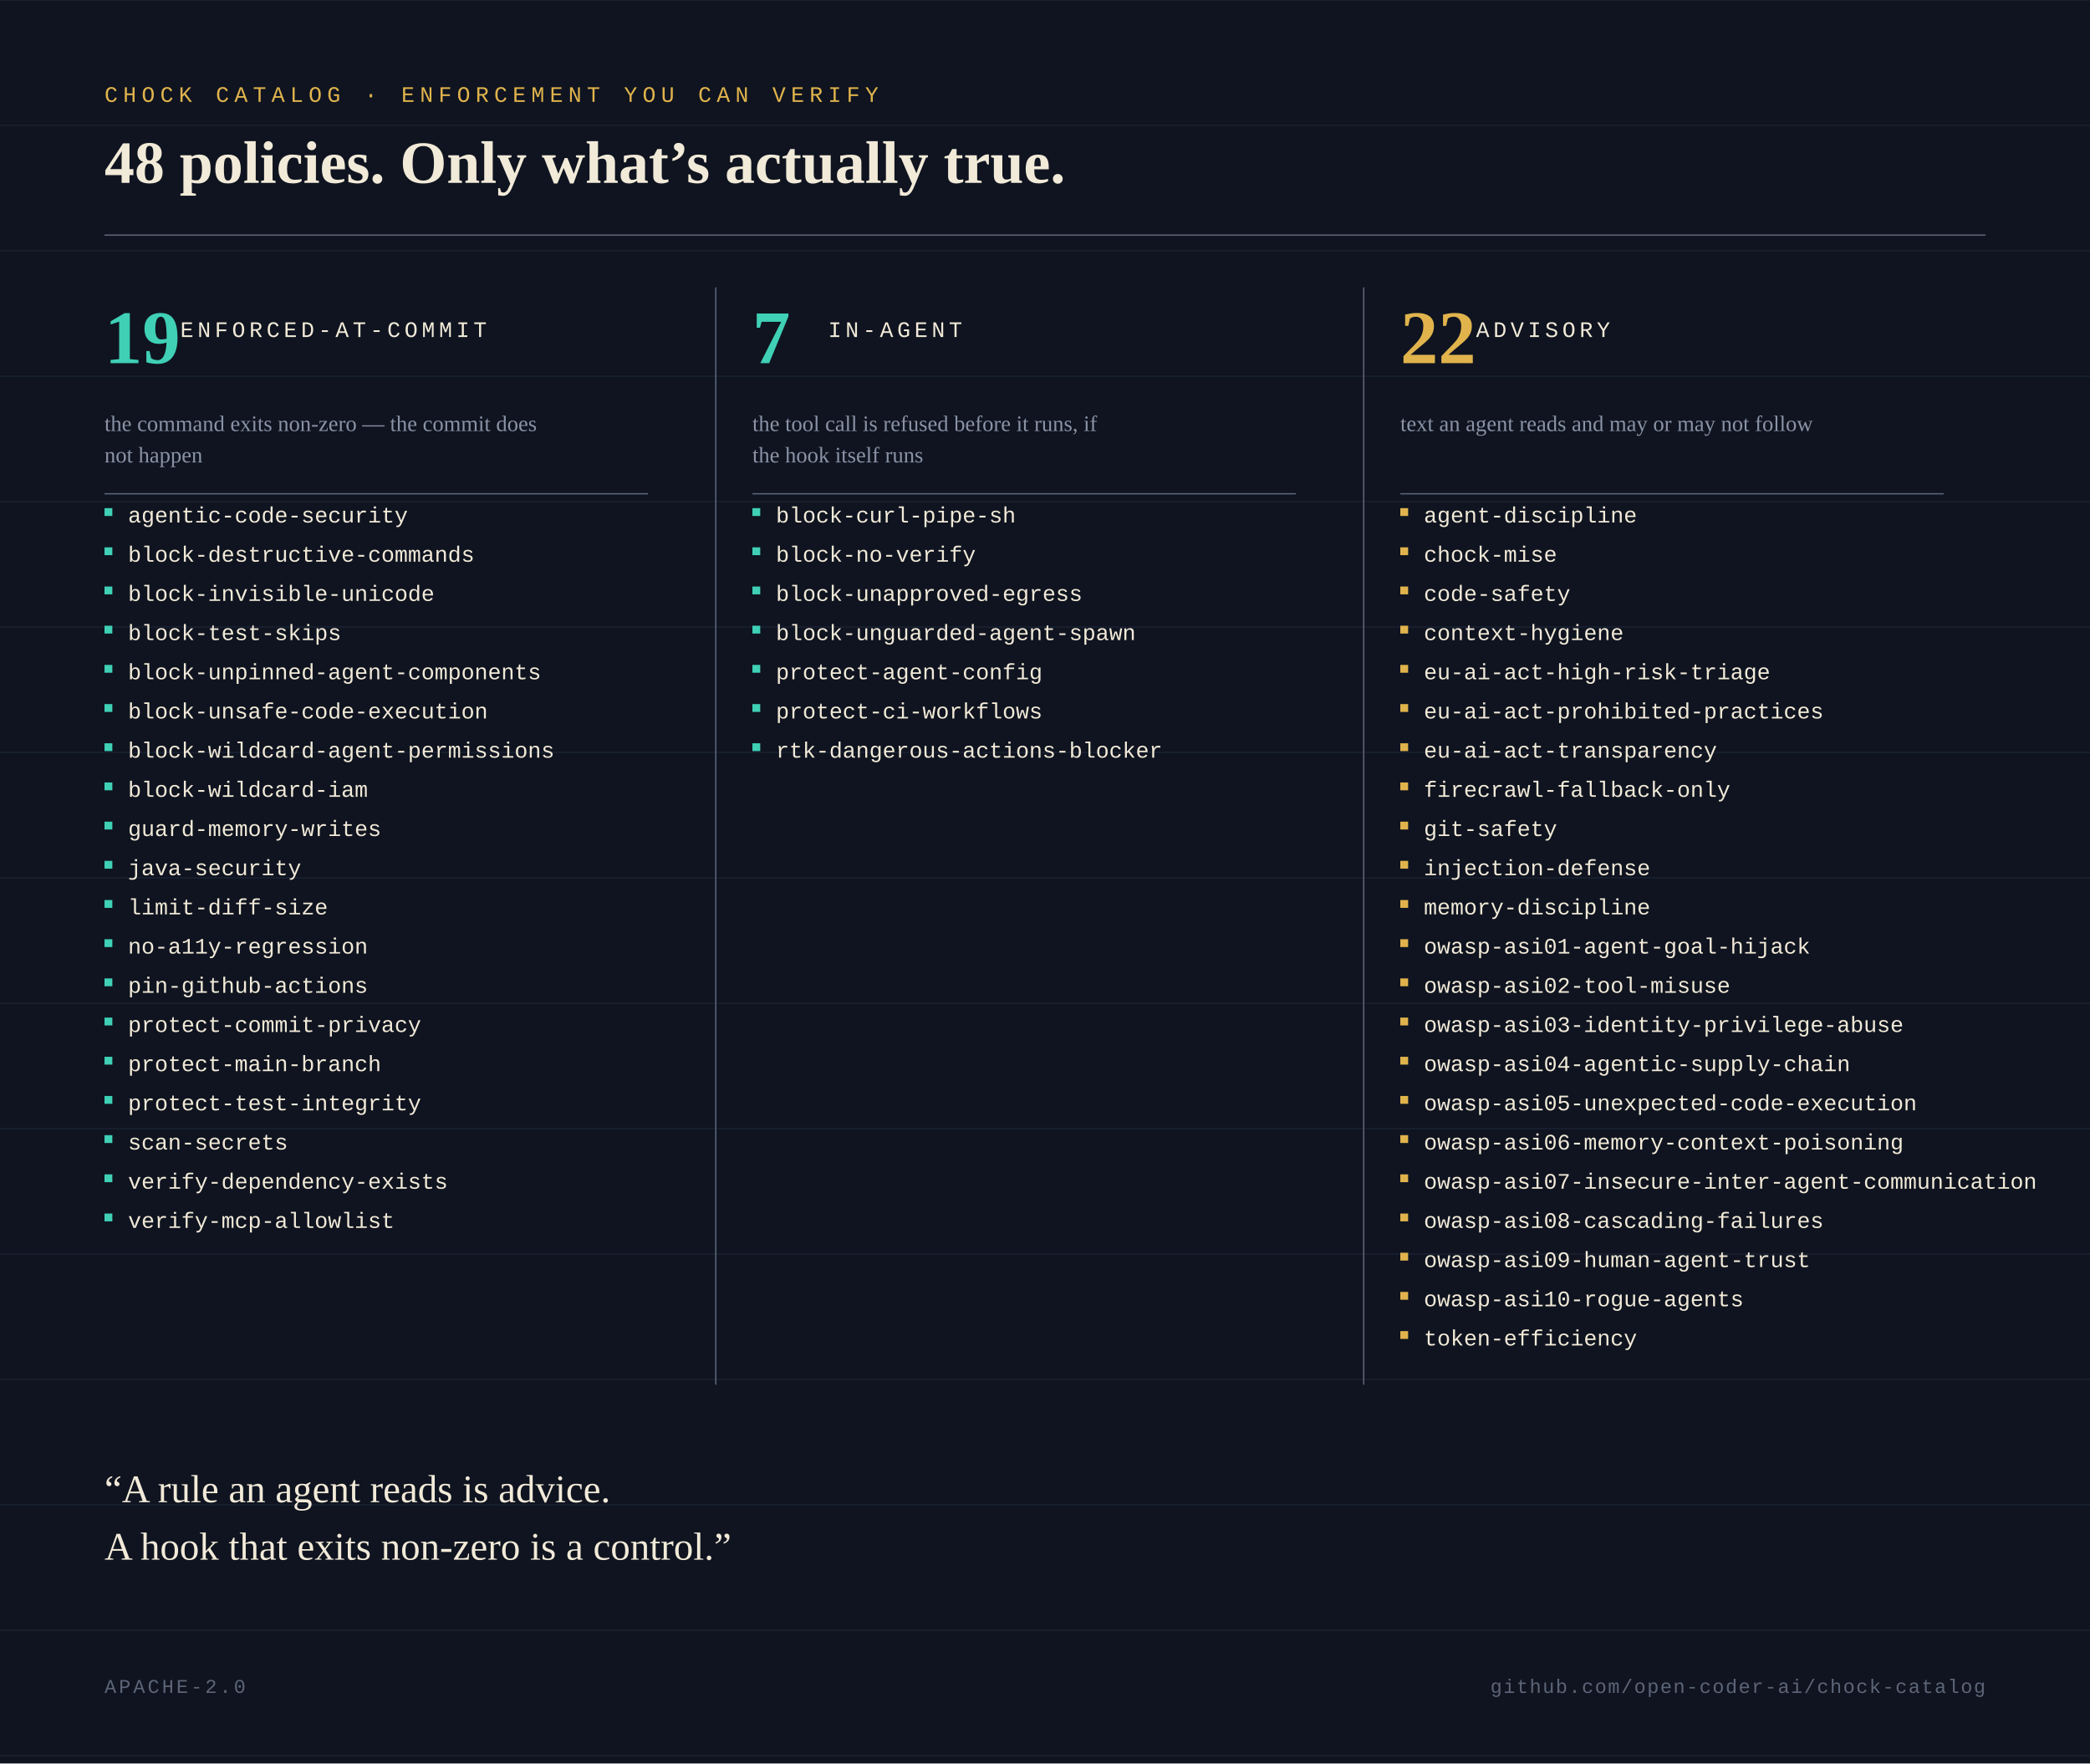
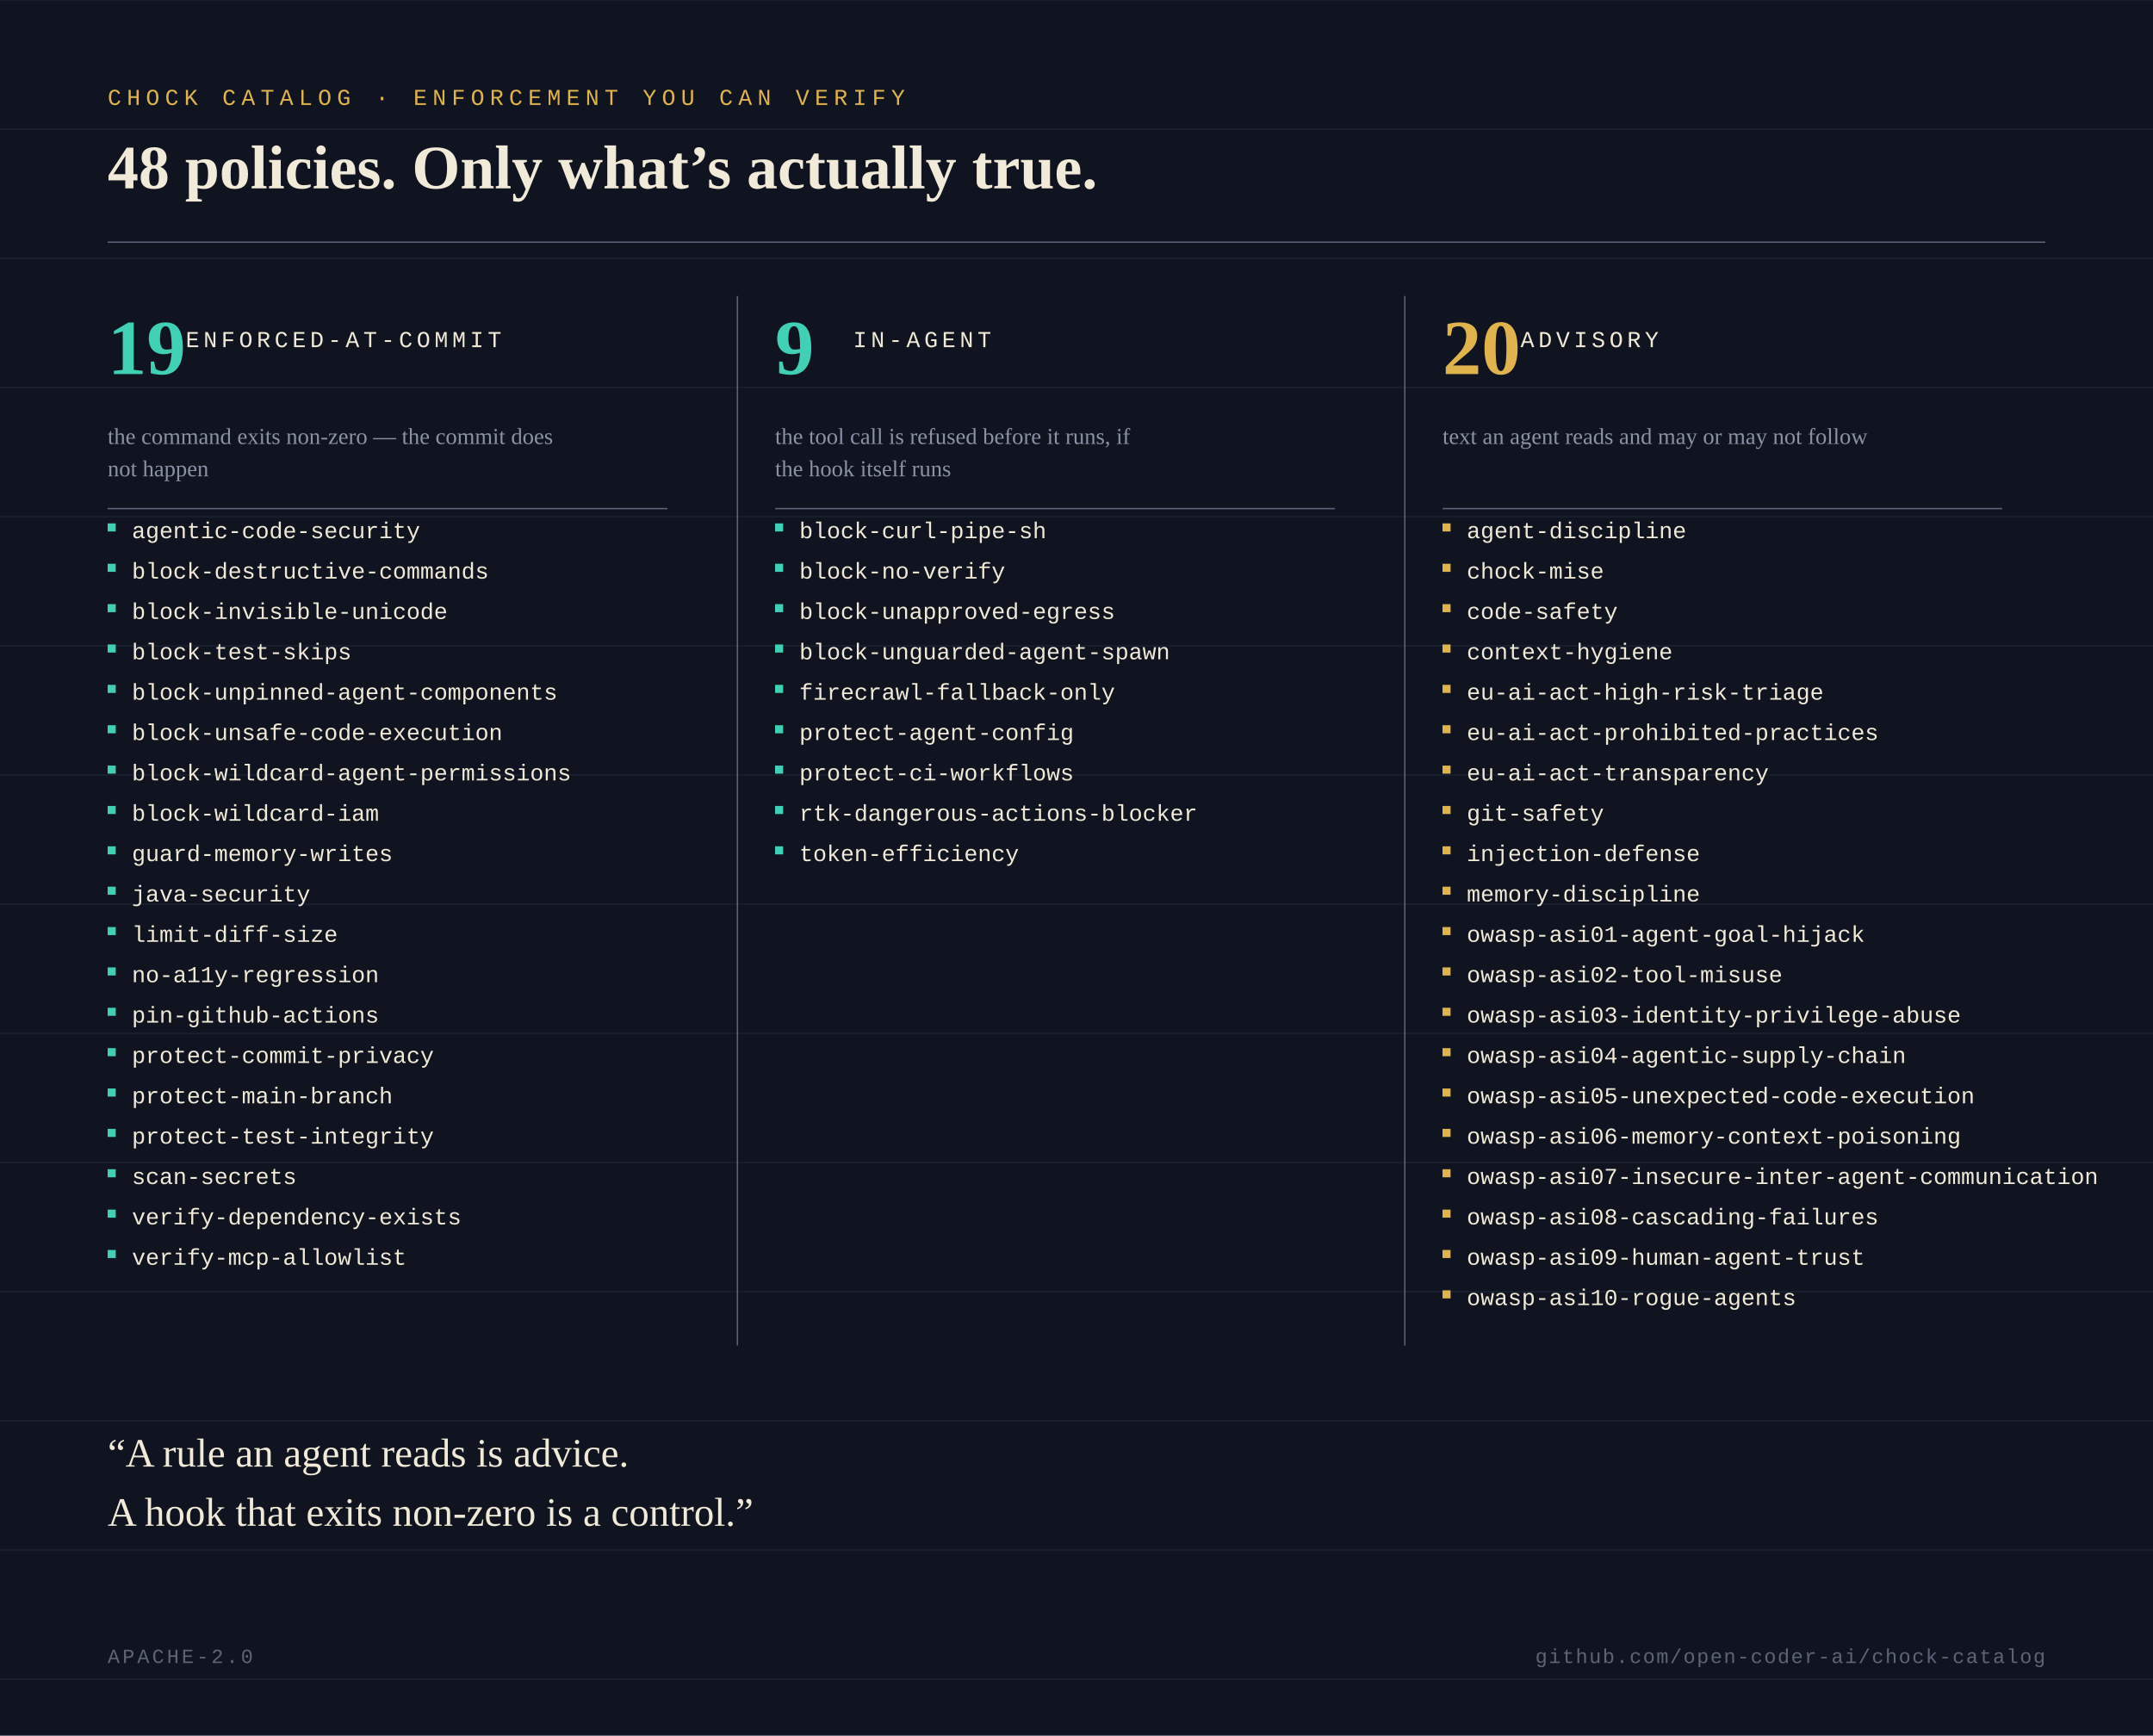
- <svg xmlns="http://www.w3.org/2000/svg" viewBox="0 0 1600 1350" width="1600" height="1350" role="img" aria-label="48 policies: 19 enforced-at-commit, 7 in-agent, 22 advisory">
-   <rect width="1600" height="1350" fill="#0f1420" />
+ <svg xmlns="http://www.w3.org/2000/svg" viewBox="0 0 1600 1290" width="1600" height="1290" role="img" aria-label="48 policies: 19 enforced-at-commit, 9 in-agent, 20 advisory">
+   <rect width="1600" height="1290" fill="#0f1420" />
  <line x1="0" y1="0" x2="1600" y2="0" stroke="#1a2130" stroke-width="1" />
  <line x1="0" y1="96" x2="1600" y2="96" stroke="#1a2130" stroke-width="1" />
  <line x1="0" y1="192" x2="1600" y2="192" stroke="#1a2130" stroke-width="1" />
  <line x1="0" y1="288" x2="1600" y2="288" stroke="#1a2130" stroke-width="1" />
  <line x1="0" y1="384" x2="1600" y2="384" stroke="#1a2130" stroke-width="1" />
  <line x1="0" y1="480" x2="1600" y2="480" stroke="#1a2130" stroke-width="1" />
  <line x1="0" y1="576" x2="1600" y2="576" stroke="#1a2130" stroke-width="1" />
  <line x1="0" y1="672" x2="1600" y2="672" stroke="#1a2130" stroke-width="1" />
  <line x1="0" y1="768" x2="1600" y2="768" stroke="#1a2130" stroke-width="1" />
  <line x1="0" y1="864" x2="1600" y2="864" stroke="#1a2130" stroke-width="1" />
  <line x1="0" y1="960" x2="1600" y2="960" stroke="#1a2130" stroke-width="1" />
  <line x1="0" y1="1056" x2="1600" y2="1056" stroke="#1a2130" stroke-width="1" />
  <line x1="0" y1="1152" x2="1600" y2="1152" stroke="#1a2130" stroke-width="1" />
  <line x1="0" y1="1248" x2="1600" y2="1248" stroke="#1a2130" stroke-width="1" />
-   <line x1="0" y1="1344" x2="1600" y2="1344" stroke="#1a2130" stroke-width="1" />
  <text x="80" y="78" font-family="'Cascadia Code', Consolas, 'Courier New', monospace" font-size="17" letter-spacing="4" fill="#e0b34c">CHOCK CATALOG · ENFORCEMENT YOU CAN VERIFY</text>
  <text x="80" y="140" font-family="Georgia, 'Times New Roman', serif" font-size="46" font-weight="bold" fill="#f2ead8">48 policies. Only what’s actually true.</text>
  <line x1="80" y1="180" x2="1520" y2="180" stroke="#5c6577" stroke-width="1" />
  <text x="80" y="278" font-family="Georgia, 'Times New Roman', serif" font-size="58" font-weight="bold" fill="#3fd0b6">19</text>
  <text x="138" y="258" font-family="'Cascadia Code', Consolas, 'Courier New', monospace" font-size="17" letter-spacing="3" fill="#f2ead8">ENFORCED-AT-COMMIT</text>
  <text x="80" y="330" font-family="Georgia, 'Times New Roman', serif" font-size="17" fill="#8a93a6">the command exits non-zero — the commit does</text>
  <text x="80" y="354" font-family="Georgia, 'Times New Roman', serif" font-size="17" fill="#8a93a6">not happen</text>
  <line x1="80" y1="378" x2="496" y2="378" stroke="#5c6577" stroke-width="1" />
  <rect x="80" y="389" width="6" height="6" fill="#3fd0b6" />
  <text x="98" y="400" font-family="'Cascadia Code', Consolas, 'Courier New', monospace" font-size="17" fill="#f2ead8">agentic-code-security</text>
  <rect x="80" y="419" width="6" height="6" fill="#3fd0b6" />
  <text x="98" y="430" font-family="'Cascadia Code', Consolas, 'Courier New', monospace" font-size="17" fill="#f2ead8">block-destructive-commands</text>
  <rect x="80" y="449" width="6" height="6" fill="#3fd0b6" />
  <text x="98" y="460" font-family="'Cascadia Code', Consolas, 'Courier New', monospace" font-size="17" fill="#f2ead8">block-invisible-unicode</text>
  <rect x="80" y="479" width="6" height="6" fill="#3fd0b6" />
  <text x="98" y="490" font-family="'Cascadia Code', Consolas, 'Courier New', monospace" font-size="17" fill="#f2ead8">block-test-skips</text>
  <rect x="80" y="509" width="6" height="6" fill="#3fd0b6" />
  <text x="98" y="520" font-family="'Cascadia Code', Consolas, 'Courier New', monospace" font-size="17" fill="#f2ead8">block-unpinned-agent-components</text>
  <rect x="80" y="539" width="6" height="6" fill="#3fd0b6" />
  <text x="98" y="550" font-family="'Cascadia Code', Consolas, 'Courier New', monospace" font-size="17" fill="#f2ead8">block-unsafe-code-execution</text>
  <rect x="80" y="569" width="6" height="6" fill="#3fd0b6" />
  <text x="98" y="580" font-family="'Cascadia Code', Consolas, 'Courier New', monospace" font-size="17" fill="#f2ead8">block-wildcard-agent-permissions</text>
  <rect x="80" y="599" width="6" height="6" fill="#3fd0b6" />
  <text x="98" y="610" font-family="'Cascadia Code', Consolas, 'Courier New', monospace" font-size="17" fill="#f2ead8">block-wildcard-iam</text>
  <rect x="80" y="629" width="6" height="6" fill="#3fd0b6" />
  <text x="98" y="640" font-family="'Cascadia Code', Consolas, 'Courier New', monospace" font-size="17" fill="#f2ead8">guard-memory-writes</text>
  <rect x="80" y="659" width="6" height="6" fill="#3fd0b6" />
  <text x="98" y="670" font-family="'Cascadia Code', Consolas, 'Courier New', monospace" font-size="17" fill="#f2ead8">java-security</text>
  <rect x="80" y="689" width="6" height="6" fill="#3fd0b6" />
  <text x="98" y="700" font-family="'Cascadia Code', Consolas, 'Courier New', monospace" font-size="17" fill="#f2ead8">limit-diff-size</text>
  <rect x="80" y="719" width="6" height="6" fill="#3fd0b6" />
  <text x="98" y="730" font-family="'Cascadia Code', Consolas, 'Courier New', monospace" font-size="17" fill="#f2ead8">no-a11y-regression</text>
  <rect x="80" y="749" width="6" height="6" fill="#3fd0b6" />
  <text x="98" y="760" font-family="'Cascadia Code', Consolas, 'Courier New', monospace" font-size="17" fill="#f2ead8">pin-github-actions</text>
  <rect x="80" y="779" width="6" height="6" fill="#3fd0b6" />
  <text x="98" y="790" font-family="'Cascadia Code', Consolas, 'Courier New', monospace" font-size="17" fill="#f2ead8">protect-commit-privacy</text>
  <rect x="80" y="809" width="6" height="6" fill="#3fd0b6" />
  <text x="98" y="820" font-family="'Cascadia Code', Consolas, 'Courier New', monospace" font-size="17" fill="#f2ead8">protect-main-branch</text>
  <rect x="80" y="839" width="6" height="6" fill="#3fd0b6" />
  <text x="98" y="850" font-family="'Cascadia Code', Consolas, 'Courier New', monospace" font-size="17" fill="#f2ead8">protect-test-integrity</text>
  <rect x="80" y="869" width="6" height="6" fill="#3fd0b6" />
  <text x="98" y="880" font-family="'Cascadia Code', Consolas, 'Courier New', monospace" font-size="17" fill="#f2ead8">scan-secrets</text>
  <rect x="80" y="899" width="6" height="6" fill="#3fd0b6" />
  <text x="98" y="910" font-family="'Cascadia Code', Consolas, 'Courier New', monospace" font-size="17" fill="#f2ead8">verify-dependency-exists</text>
  <rect x="80" y="929" width="6" height="6" fill="#3fd0b6" />
  <text x="98" y="940" font-family="'Cascadia Code', Consolas, 'Courier New', monospace" font-size="17" fill="#f2ead8">verify-mcp-allowlist</text>
-   <line x1="548" y1="220" x2="548" y2="1060" stroke="#5c6577" stroke-width="1" />
-   <text x="576" y="278" font-family="Georgia, 'Times New Roman', serif" font-size="58" font-weight="bold" fill="#3fd0b6">7</text>
+   <line x1="548" y1="220" x2="548" y2="1000" stroke="#5c6577" stroke-width="1" />
+   <text x="576" y="278" font-family="Georgia, 'Times New Roman', serif" font-size="58" font-weight="bold" fill="#3fd0b6">9</text>
  <text x="634" y="258" font-family="'Cascadia Code', Consolas, 'Courier New', monospace" font-size="17" letter-spacing="3" fill="#f2ead8">IN-AGENT</text>
  <text x="576" y="330" font-family="Georgia, 'Times New Roman', serif" font-size="17" fill="#8a93a6">the tool call is refused before it runs, if</text>
  <text x="576" y="354" font-family="Georgia, 'Times New Roman', serif" font-size="17" fill="#8a93a6">the hook itself runs</text>
  <line x1="576" y1="378" x2="992" y2="378" stroke="#5c6577" stroke-width="1" />
  <rect x="576" y="389" width="6" height="6" fill="#3fd0b6" />
  <text x="594" y="400" font-family="'Cascadia Code', Consolas, 'Courier New', monospace" font-size="17" fill="#f2ead8">block-curl-pipe-sh</text>
  <rect x="576" y="419" width="6" height="6" fill="#3fd0b6" />
  <text x="594" y="430" font-family="'Cascadia Code', Consolas, 'Courier New', monospace" font-size="17" fill="#f2ead8">block-no-verify</text>
  <rect x="576" y="449" width="6" height="6" fill="#3fd0b6" />
  <text x="594" y="460" font-family="'Cascadia Code', Consolas, 'Courier New', monospace" font-size="17" fill="#f2ead8">block-unapproved-egress</text>
  <rect x="576" y="479" width="6" height="6" fill="#3fd0b6" />
  <text x="594" y="490" font-family="'Cascadia Code', Consolas, 'Courier New', monospace" font-size="17" fill="#f2ead8">block-unguarded-agent-spawn</text>
  <rect x="576" y="509" width="6" height="6" fill="#3fd0b6" />
-   <text x="594" y="520" font-family="'Cascadia Code', Consolas, 'Courier New', monospace" font-size="17" fill="#f2ead8">protect-agent-config</text>
+   <text x="594" y="520" font-family="'Cascadia Code', Consolas, 'Courier New', monospace" font-size="17" fill="#f2ead8">firecrawl-fallback-only</text>
  <rect x="576" y="539" width="6" height="6" fill="#3fd0b6" />
-   <text x="594" y="550" font-family="'Cascadia Code', Consolas, 'Courier New', monospace" font-size="17" fill="#f2ead8">protect-ci-workflows</text>
+   <text x="594" y="550" font-family="'Cascadia Code', Consolas, 'Courier New', monospace" font-size="17" fill="#f2ead8">protect-agent-config</text>
  <rect x="576" y="569" width="6" height="6" fill="#3fd0b6" />
-   <text x="594" y="580" font-family="'Cascadia Code', Consolas, 'Courier New', monospace" font-size="17" fill="#f2ead8">rtk-dangerous-actions-blocker</text>
-   <line x1="1044" y1="220" x2="1044" y2="1060" stroke="#5c6577" stroke-width="1" />
-   <text x="1072" y="278" font-family="Georgia, 'Times New Roman', serif" font-size="58" font-weight="bold" fill="#e0b34c">22</text>
+   <text x="594" y="580" font-family="'Cascadia Code', Consolas, 'Courier New', monospace" font-size="17" fill="#f2ead8">protect-ci-workflows</text>
+   <rect x="576" y="599" width="6" height="6" fill="#3fd0b6" />
+   <text x="594" y="610" font-family="'Cascadia Code', Consolas, 'Courier New', monospace" font-size="17" fill="#f2ead8">rtk-dangerous-actions-blocker</text>
+   <rect x="576" y="629" width="6" height="6" fill="#3fd0b6" />
+   <text x="594" y="640" font-family="'Cascadia Code', Consolas, 'Courier New', monospace" font-size="17" fill="#f2ead8">token-efficiency</text>
+   <line x1="1044" y1="220" x2="1044" y2="1000" stroke="#5c6577" stroke-width="1" />
+   <text x="1072" y="278" font-family="Georgia, 'Times New Roman', serif" font-size="58" font-weight="bold" fill="#e0b34c">20</text>
  <text x="1130" y="258" font-family="'Cascadia Code', Consolas, 'Courier New', monospace" font-size="17" letter-spacing="3" fill="#f2ead8">ADVISORY</text>
  <text x="1072" y="330" font-family="Georgia, 'Times New Roman', serif" font-size="17" fill="#8a93a6">text an agent reads and may or may not follow</text>
  <line x1="1072" y1="378" x2="1488" y2="378" stroke="#5c6577" stroke-width="1" />
  <rect x="1072" y="389" width="6" height="6" fill="#e0b34c" />
  <text x="1090" y="400" font-family="'Cascadia Code', Consolas, 'Courier New', monospace" font-size="17" fill="#f2ead8">agent-discipline</text>
  <rect x="1072" y="419" width="6" height="6" fill="#e0b34c" />
  <text x="1090" y="430" font-family="'Cascadia Code', Consolas, 'Courier New', monospace" font-size="17" fill="#f2ead8">chock-mise</text>
  <rect x="1072" y="449" width="6" height="6" fill="#e0b34c" />
  <text x="1090" y="460" font-family="'Cascadia Code', Consolas, 'Courier New', monospace" font-size="17" fill="#f2ead8">code-safety</text>
  <rect x="1072" y="479" width="6" height="6" fill="#e0b34c" />
  <text x="1090" y="490" font-family="'Cascadia Code', Consolas, 'Courier New', monospace" font-size="17" fill="#f2ead8">context-hygiene</text>
  <rect x="1072" y="509" width="6" height="6" fill="#e0b34c" />
  <text x="1090" y="520" font-family="'Cascadia Code', Consolas, 'Courier New', monospace" font-size="17" fill="#f2ead8">eu-ai-act-high-risk-triage</text>
  <rect x="1072" y="539" width="6" height="6" fill="#e0b34c" />
  <text x="1090" y="550" font-family="'Cascadia Code', Consolas, 'Courier New', monospace" font-size="17" fill="#f2ead8">eu-ai-act-prohibited-practices</text>
  <rect x="1072" y="569" width="6" height="6" fill="#e0b34c" />
  <text x="1090" y="580" font-family="'Cascadia Code', Consolas, 'Courier New', monospace" font-size="17" fill="#f2ead8">eu-ai-act-transparency</text>
  <rect x="1072" y="599" width="6" height="6" fill="#e0b34c" />
-   <text x="1090" y="610" font-family="'Cascadia Code', Consolas, 'Courier New', monospace" font-size="17" fill="#f2ead8">firecrawl-fallback-only</text>
+   <text x="1090" y="610" font-family="'Cascadia Code', Consolas, 'Courier New', monospace" font-size="17" fill="#f2ead8">git-safety</text>
  <rect x="1072" y="629" width="6" height="6" fill="#e0b34c" />
-   <text x="1090" y="640" font-family="'Cascadia Code', Consolas, 'Courier New', monospace" font-size="17" fill="#f2ead8">git-safety</text>
+   <text x="1090" y="640" font-family="'Cascadia Code', Consolas, 'Courier New', monospace" font-size="17" fill="#f2ead8">injection-defense</text>
  <rect x="1072" y="659" width="6" height="6" fill="#e0b34c" />
-   <text x="1090" y="670" font-family="'Cascadia Code', Consolas, 'Courier New', monospace" font-size="17" fill="#f2ead8">injection-defense</text>
+   <text x="1090" y="670" font-family="'Cascadia Code', Consolas, 'Courier New', monospace" font-size="17" fill="#f2ead8">memory-discipline</text>
  <rect x="1072" y="689" width="6" height="6" fill="#e0b34c" />
-   <text x="1090" y="700" font-family="'Cascadia Code', Consolas, 'Courier New', monospace" font-size="17" fill="#f2ead8">memory-discipline</text>
+   <text x="1090" y="700" font-family="'Cascadia Code', Consolas, 'Courier New', monospace" font-size="17" fill="#f2ead8">owasp-asi01-agent-goal-hijack</text>
  <rect x="1072" y="719" width="6" height="6" fill="#e0b34c" />
-   <text x="1090" y="730" font-family="'Cascadia Code', Consolas, 'Courier New', monospace" font-size="17" fill="#f2ead8">owasp-asi01-agent-goal-hijack</text>
+   <text x="1090" y="730" font-family="'Cascadia Code', Consolas, 'Courier New', monospace" font-size="17" fill="#f2ead8">owasp-asi02-tool-misuse</text>
  <rect x="1072" y="749" width="6" height="6" fill="#e0b34c" />
-   <text x="1090" y="760" font-family="'Cascadia Code', Consolas, 'Courier New', monospace" font-size="17" fill="#f2ead8">owasp-asi02-tool-misuse</text>
+   <text x="1090" y="760" font-family="'Cascadia Code', Consolas, 'Courier New', monospace" font-size="17" fill="#f2ead8">owasp-asi03-identity-privilege-abuse</text>
  <rect x="1072" y="779" width="6" height="6" fill="#e0b34c" />
-   <text x="1090" y="790" font-family="'Cascadia Code', Consolas, 'Courier New', monospace" font-size="17" fill="#f2ead8">owasp-asi03-identity-privilege-abuse</text>
+   <text x="1090" y="790" font-family="'Cascadia Code', Consolas, 'Courier New', monospace" font-size="17" fill="#f2ead8">owasp-asi04-agentic-supply-chain</text>
  <rect x="1072" y="809" width="6" height="6" fill="#e0b34c" />
-   <text x="1090" y="820" font-family="'Cascadia Code', Consolas, 'Courier New', monospace" font-size="17" fill="#f2ead8">owasp-asi04-agentic-supply-chain</text>
+   <text x="1090" y="820" font-family="'Cascadia Code', Consolas, 'Courier New', monospace" font-size="17" fill="#f2ead8">owasp-asi05-unexpected-code-execution</text>
  <rect x="1072" y="839" width="6" height="6" fill="#e0b34c" />
-   <text x="1090" y="850" font-family="'Cascadia Code', Consolas, 'Courier New', monospace" font-size="17" fill="#f2ead8">owasp-asi05-unexpected-code-execution</text>
+   <text x="1090" y="850" font-family="'Cascadia Code', Consolas, 'Courier New', monospace" font-size="17" fill="#f2ead8">owasp-asi06-memory-context-poisoning</text>
  <rect x="1072" y="869" width="6" height="6" fill="#e0b34c" />
-   <text x="1090" y="880" font-family="'Cascadia Code', Consolas, 'Courier New', monospace" font-size="17" fill="#f2ead8">owasp-asi06-memory-context-poisoning</text>
+   <text x="1090" y="880" font-family="'Cascadia Code', Consolas, 'Courier New', monospace" font-size="17" fill="#f2ead8">owasp-asi07-insecure-inter-agent-communication</text>
  <rect x="1072" y="899" width="6" height="6" fill="#e0b34c" />
-   <text x="1090" y="910" font-family="'Cascadia Code', Consolas, 'Courier New', monospace" font-size="17" fill="#f2ead8">owasp-asi07-insecure-inter-agent-communication</text>
+   <text x="1090" y="910" font-family="'Cascadia Code', Consolas, 'Courier New', monospace" font-size="17" fill="#f2ead8">owasp-asi08-cascading-failures</text>
  <rect x="1072" y="929" width="6" height="6" fill="#e0b34c" />
-   <text x="1090" y="940" font-family="'Cascadia Code', Consolas, 'Courier New', monospace" font-size="17" fill="#f2ead8">owasp-asi08-cascading-failures</text>
+   <text x="1090" y="940" font-family="'Cascadia Code', Consolas, 'Courier New', monospace" font-size="17" fill="#f2ead8">owasp-asi09-human-agent-trust</text>
  <rect x="1072" y="959" width="6" height="6" fill="#e0b34c" />
-   <text x="1090" y="970" font-family="'Cascadia Code', Consolas, 'Courier New', monospace" font-size="17" fill="#f2ead8">owasp-asi09-human-agent-trust</text>
-   <rect x="1072" y="989" width="6" height="6" fill="#e0b34c" />
-   <text x="1090" y="1000" font-family="'Cascadia Code', Consolas, 'Courier New', monospace" font-size="17" fill="#f2ead8">owasp-asi10-rogue-agents</text>
-   <rect x="1072" y="1019" width="6" height="6" fill="#e0b34c" />
-   <text x="1090" y="1030" font-family="'Cascadia Code', Consolas, 'Courier New', monospace" font-size="17" fill="#f2ead8">token-efficiency</text>
-   <text x="80" y="1150" font-family="Georgia, 'Times New Roman', serif" font-size="30" fill="#f2ead8">“A rule an agent reads is advice.</text>
-   <text x="80" y="1194" font-family="Georgia, 'Times New Roman', serif" font-size="30" fill="#f2ead8">A hook that exits non-zero is a control.”</text>
-   <text x="80" y="1296" font-family="'Cascadia Code', Consolas, 'Courier New', monospace" font-size="15" letter-spacing="2" fill="#5c6577">APACHE-2.0</text>
-   <text x="1520" y="1296" text-anchor="end" font-family="'Cascadia Code', Consolas, 'Courier New', monospace" font-size="15" letter-spacing="1" fill="#5c6577">github.com/open-coder-ai/chock-catalog</text>
+   <text x="1090" y="970" font-family="'Cascadia Code', Consolas, 'Courier New', monospace" font-size="17" fill="#f2ead8">owasp-asi10-rogue-agents</text>
+   <text x="80" y="1090" font-family="Georgia, 'Times New Roman', serif" font-size="30" fill="#f2ead8">“A rule an agent reads is advice.</text>
+   <text x="80" y="1134" font-family="Georgia, 'Times New Roman', serif" font-size="30" fill="#f2ead8">A hook that exits non-zero is a control.”</text>
+   <text x="80" y="1236" font-family="'Cascadia Code', Consolas, 'Courier New', monospace" font-size="15" letter-spacing="2" fill="#5c6577">APACHE-2.0</text>
+   <text x="1520" y="1236" text-anchor="end" font-family="'Cascadia Code', Consolas, 'Courier New', monospace" font-size="15" letter-spacing="1" fill="#5c6577">github.com/open-coder-ai/chock-catalog</text>
</svg>
